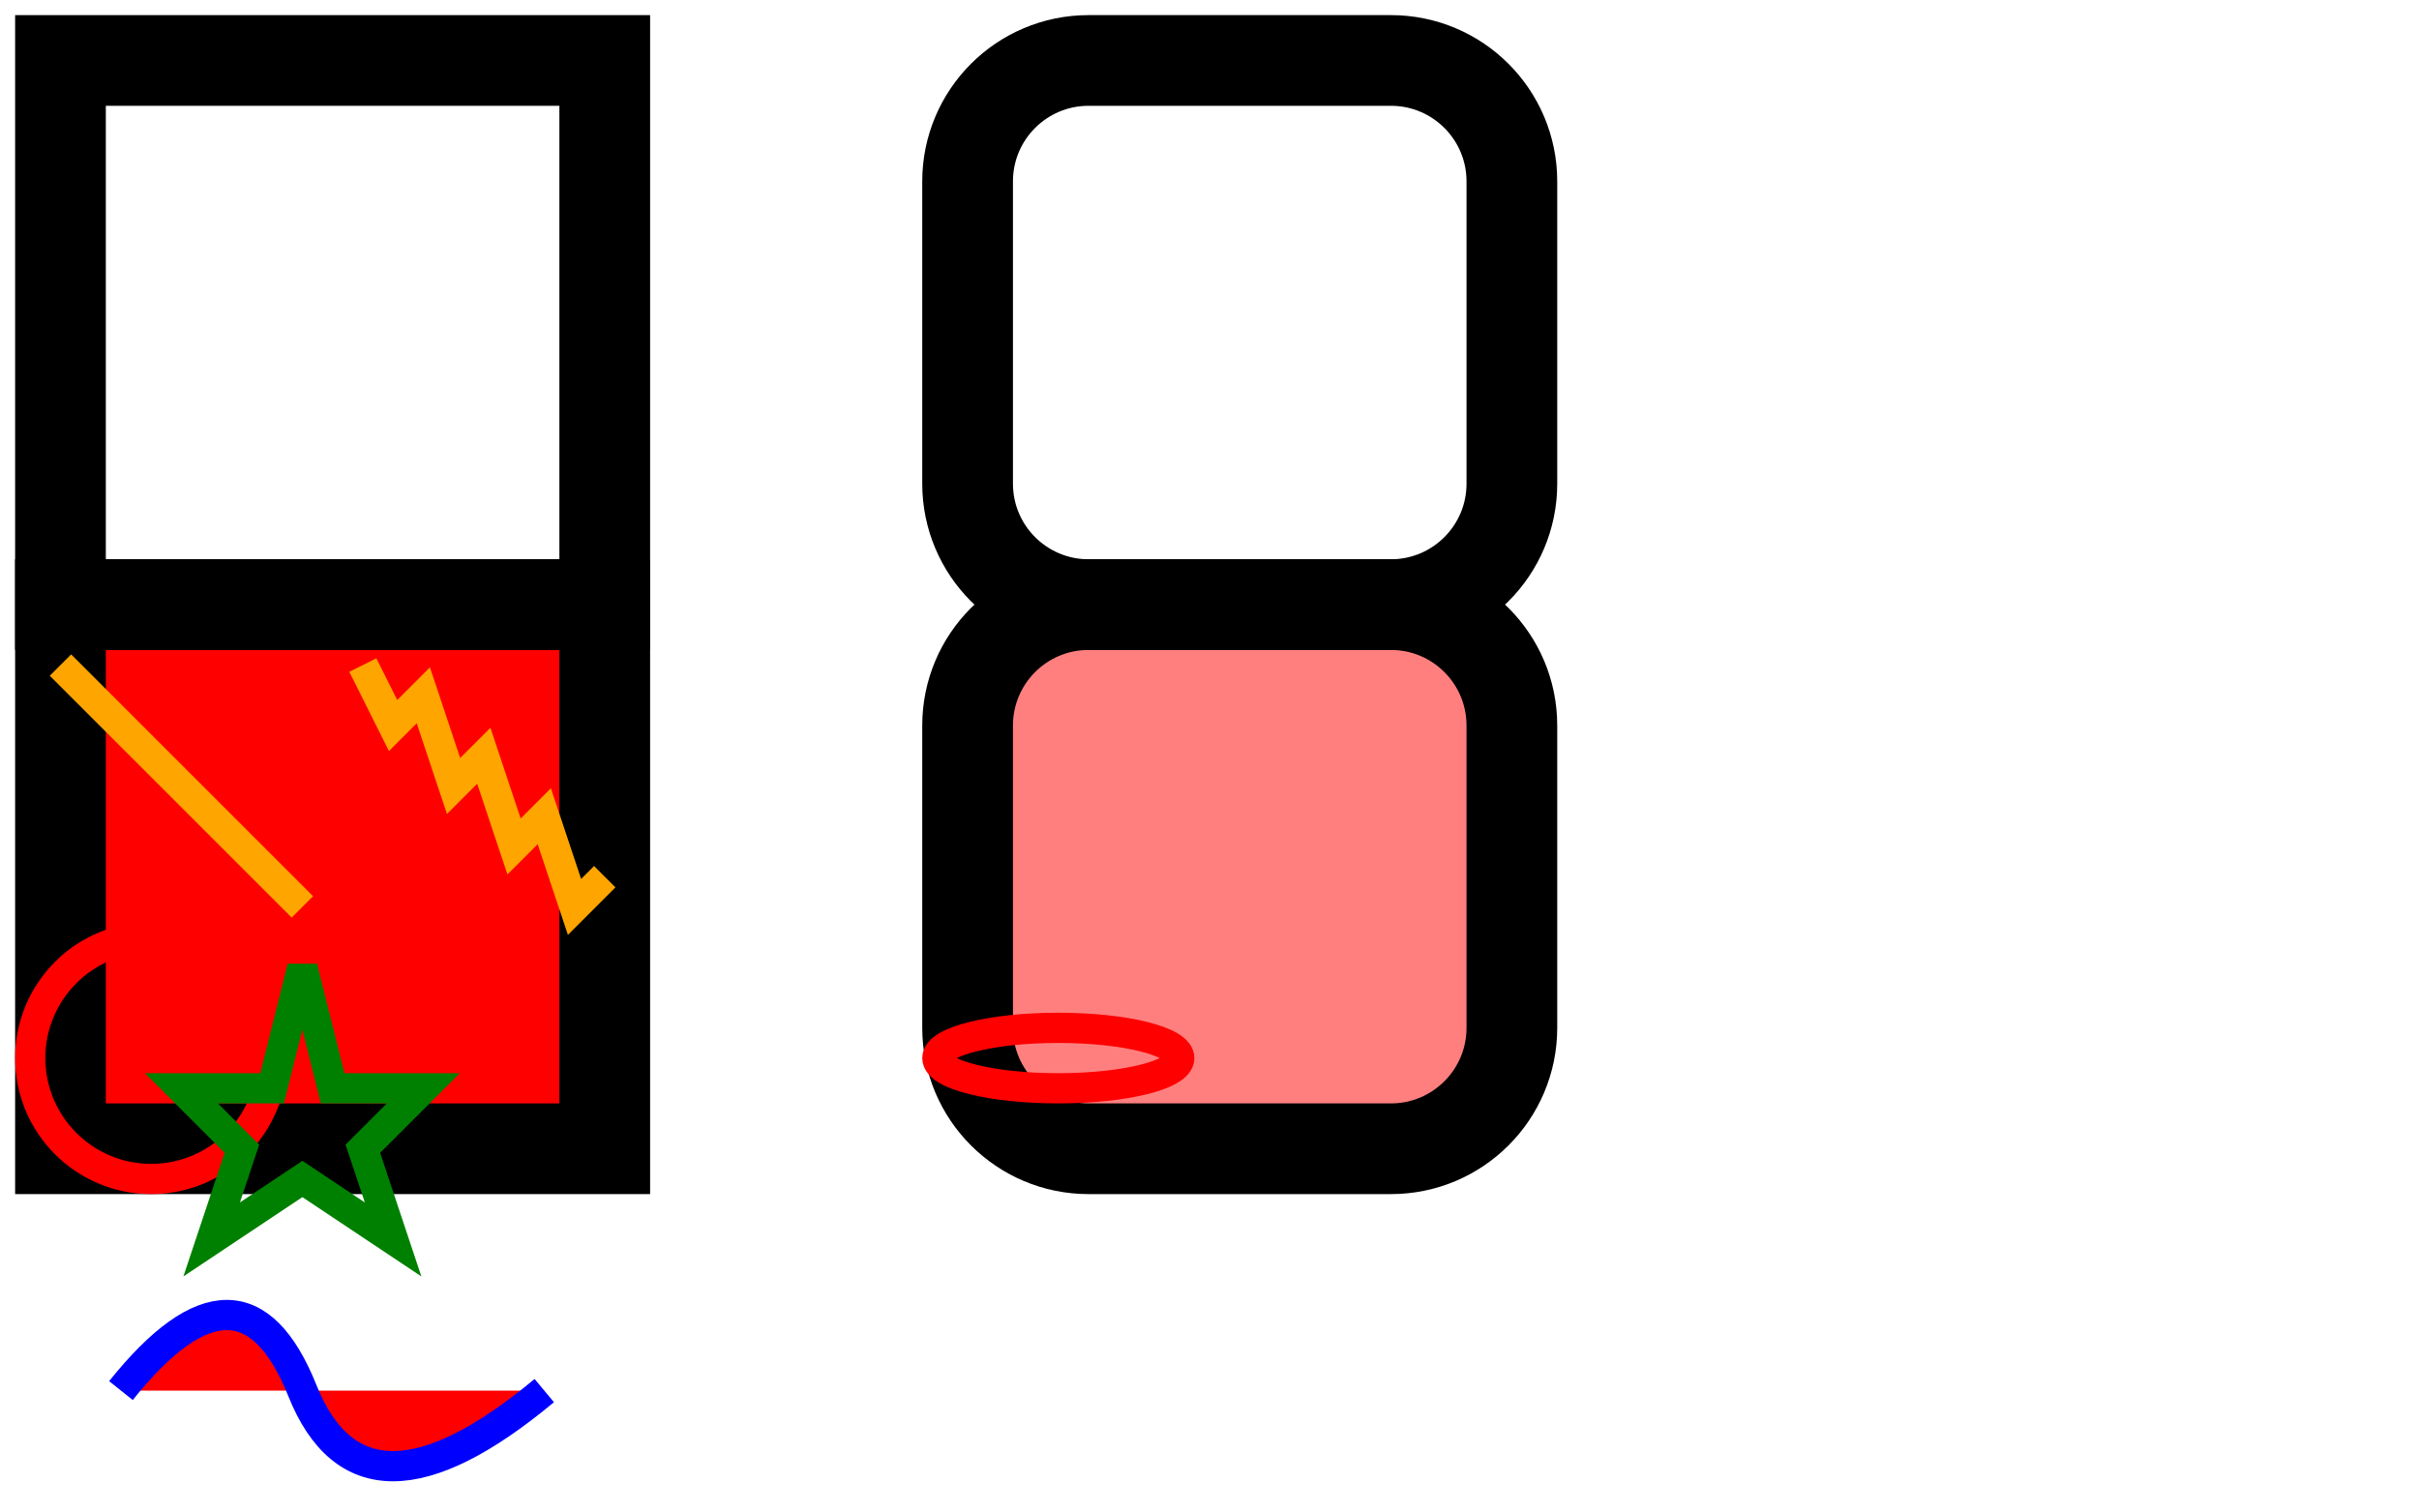
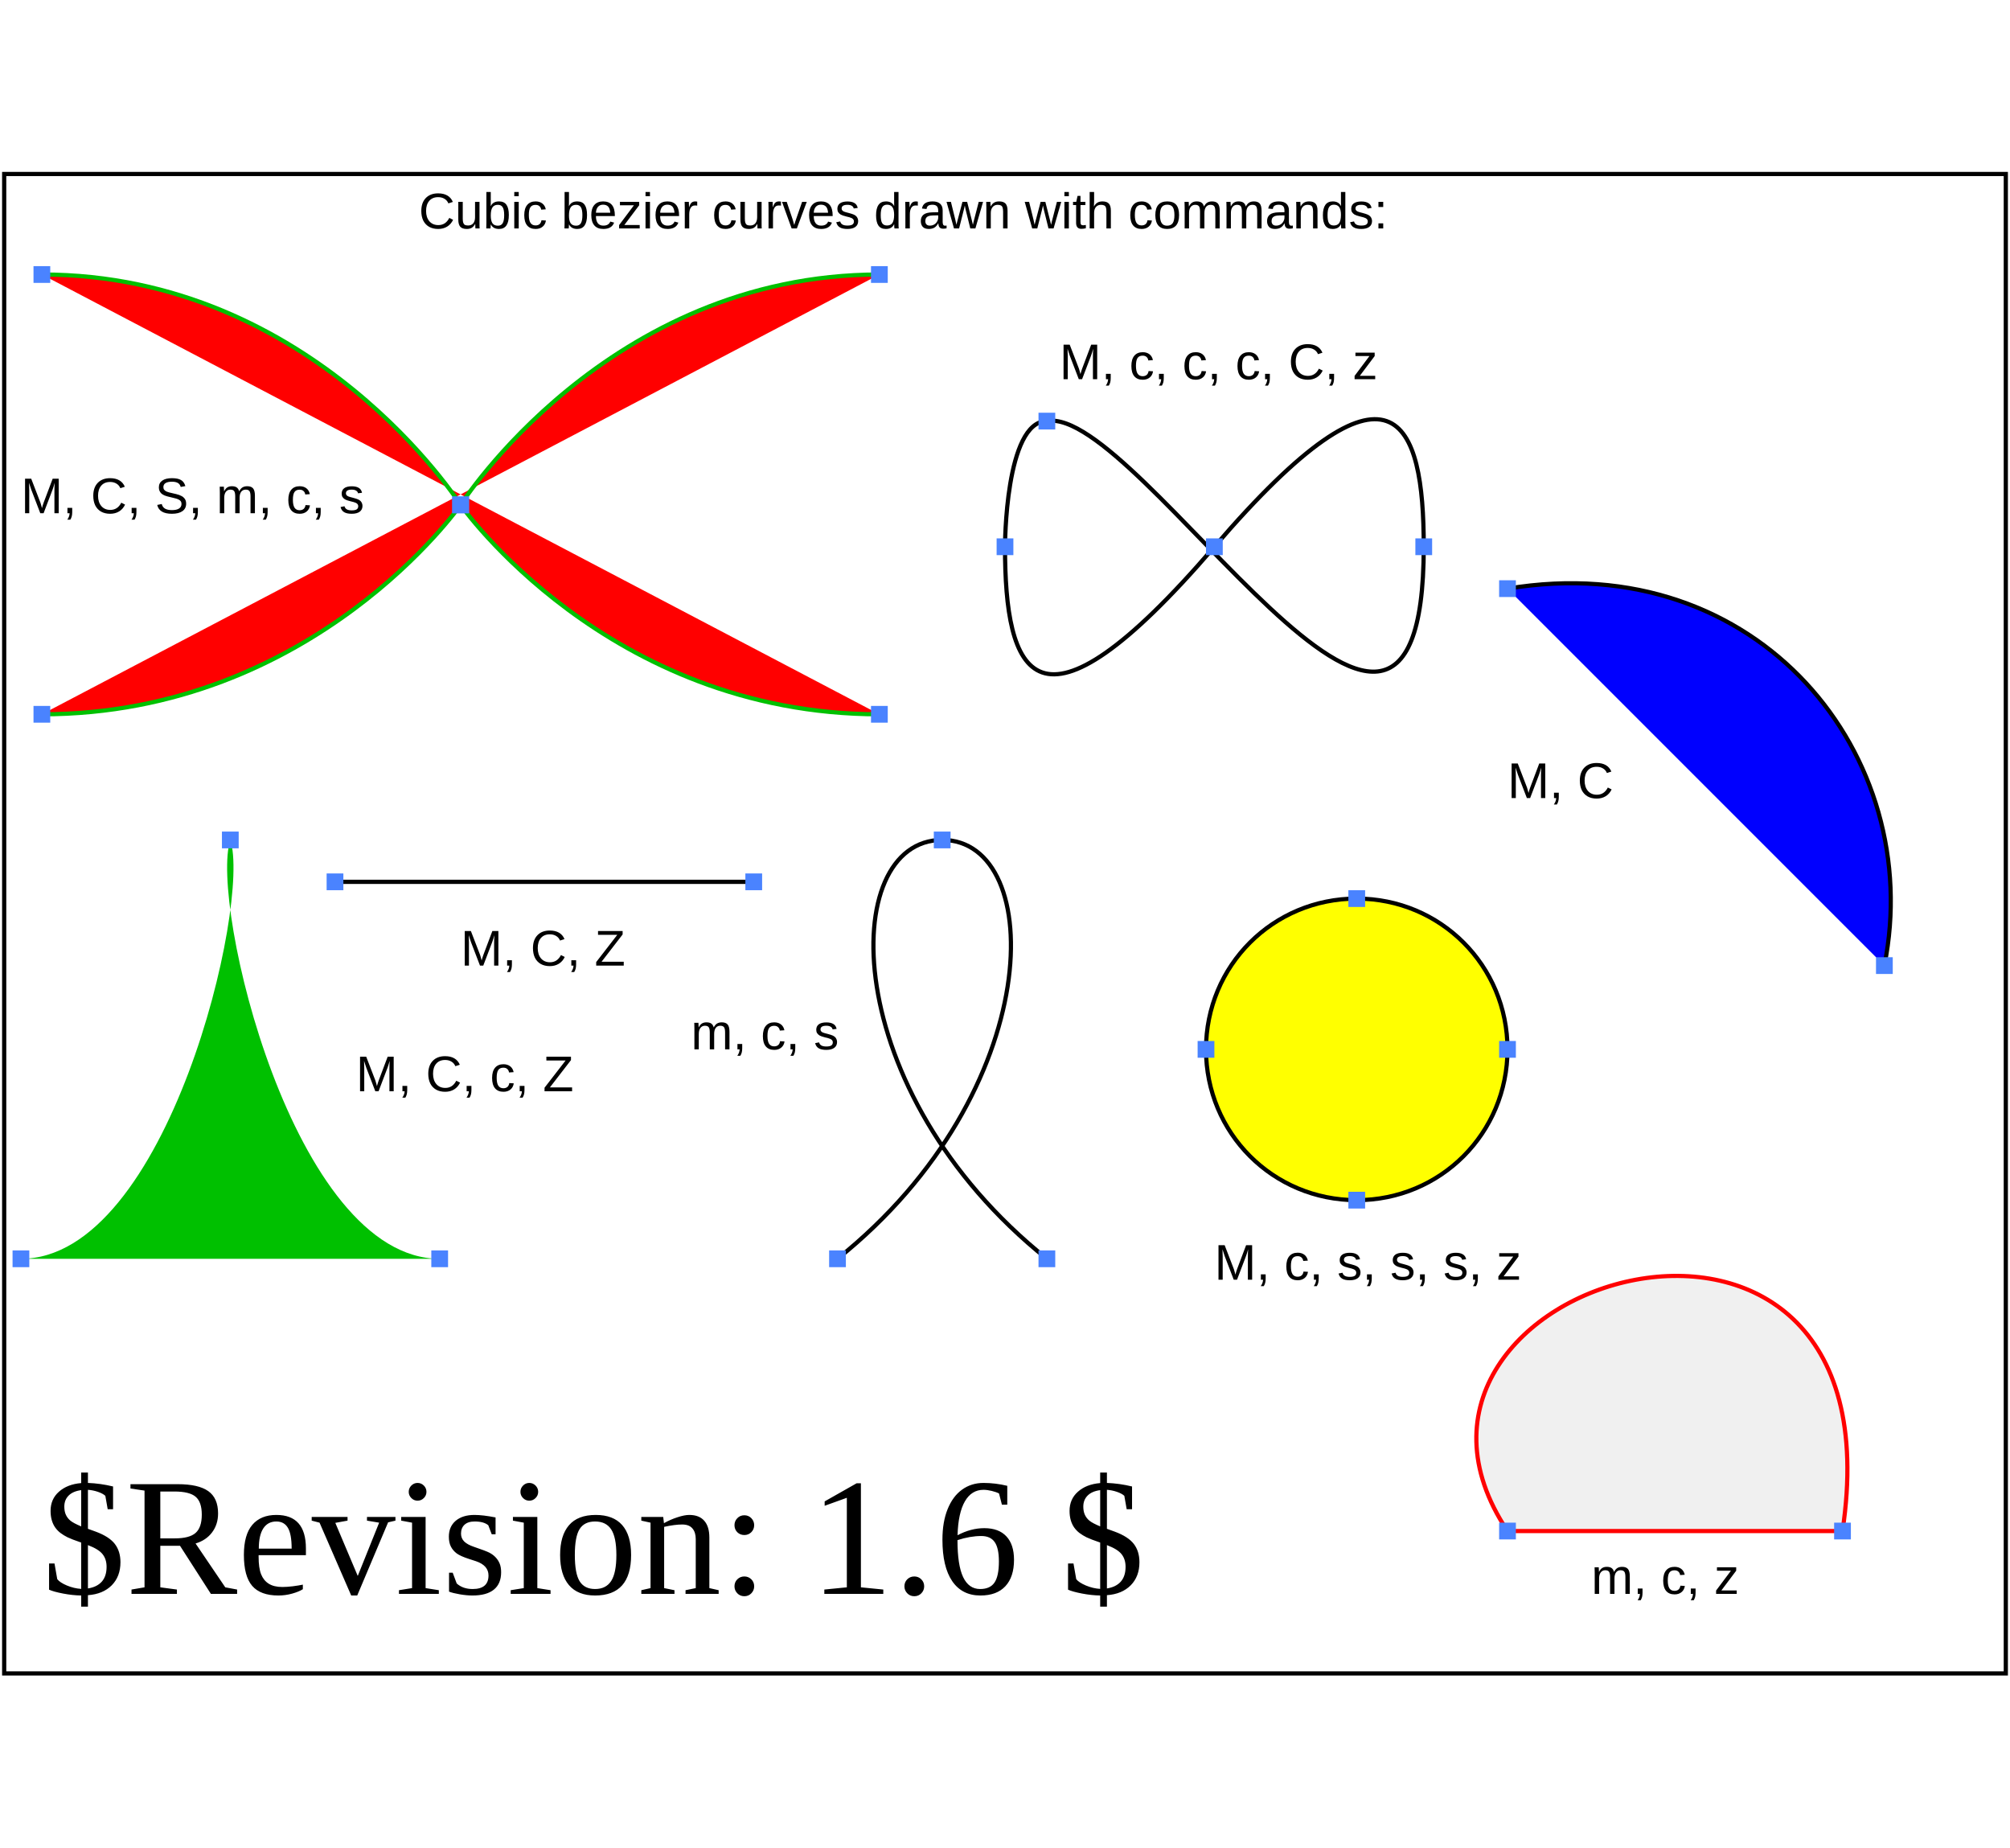
- <svg xmlns="http://www.w3.org/2000/svg" width="400" height="250" version="1.1">
-   <g fill="red">
-     <rect x="10" y="100" width="90" height="90" stroke="black" stroke-width="15" />
-     <rect x="160" y="100" rx="20" ry="20" width="90" height="90" fill-opacity="0.5" stroke="black" stroke-width="15" />
+ <svg xmlns="http://www.w3.org/2000/svg" version="1.1" baseProfile="tiny" id="svg-root" width="1480" height="1360" viewBox="0 0 480 360">
+   <g id="test-body-content">
+     <text font-family="Arial" font-size="12" x="100" y="14">Cubic bezier curves drawn with commands:</text>
+     <path id="X_curve_MCSmcs" fill="#FF0000" stroke="#00C000" d="   M  210 130      C  145 130     110  80     110  80       S  75  25      10  25          m    0 105      c   65   0      100 -50     100 -50       s   35 -55     100 -55   " />
+     <rect x="208" y="128" width="4" height="4" fill="#4A83FF" stroke="none" />
+     <rect x="108" y="78" width="4" height="4" fill="#4A83FF" stroke="none" />
+     <rect x="8" y="23" width="4" height="4" fill="#4A83FF" stroke="none" />
+     <rect x="8" y="128" width="4" height="4" fill="#4A83FF" stroke="none" />
+     <rect x="108" y="78" width="4" height="4" fill="#4A83FF" stroke="none" />
+     <rect x="208" y="23" width="4" height="4" fill="#4A83FF" stroke="none" />
+     <text font-family="Arial" font-size="12" x="5" y="82">M, C, S, m, c, s</text>
+     <path id="Infinity_McccCz" fill="none" stroke="#000000" d="   M 240  90      c 0  30    7  50    50  0       c 43  -50    50  -30    50  0       c 0  83    -68  -34    -90  -30       C 240  60    240  90    240  90   z  " />
+     <rect x="238" y="88" width="4" height="4" fill="#4A83FF" stroke="none" />
+     <rect x="288" y="88" width="4" height="4" fill="#4A83FF" stroke="none" />
+     <rect x="338" y="88" width="4" height="4" fill="#4A83FF" stroke="none" />
+     <rect x="248" y="58" width="4" height="4" fill="#4A83FF" stroke="none" />
+     <text font-family="Arial" font-size="12" x="253" y="50">M, c, c, c, C, z</text>
+     <path id="Line_MCZ" fill="none" stroke="#000000" d="M80 170   C100 170 160 170 180 170Z" />
+     <rect x="78" y="168" width="4" height="4" fill="#4A83FF" stroke="none" />
+     <rect x="178" y="168" width="4" height="4" fill="#4A83FF" stroke="none" />
+     <text font-family="Arial" font-size="12" x="110" y="190">M, C, Z</text>
+     <path id="Inv_V_MCcZ" fill="#00C000" stroke="none" d="M5 260 C40 260 60 175  55 160 c  -5  15 15 100 50 100Z" />
+     <rect x="3" y="258" width="4" height="4" fill="#4A83FF" stroke="none" />
+     <rect x="53" y="158" width="4" height="4" fill="#4A83FF" stroke="none" />
+     <rect x="103" y="258" width="4" height="4" fill="#4A83FF" stroke="none" />
+     <text font-family="Arial" font-size="12" x="85" y="220">M, C, c, Z</text>
+     <path id="Rem_Rib_mcs" fill="none" stroke="#000000" d="m 200 260      c  50 -40     50 -100     25 -100       s -25  60     25  100  " />
+     <rect x="198" y="258" width="4" height="4" fill="#4A83FF" stroke="none" />
+     <rect x="223" y="158" width="4" height="4" fill="#4A83FF" stroke="none" />
+     <rect x="248" y="258" width="4" height="4" fill="#4A83FF" stroke="none" />
+     <text font-family="Arial" font-size="12" x="165" y="210">m, c, s</text>
+     <path id="Arc_MC" fill="#0000FF" stroke="#000000" d="   M 360 100   C 420 90 460 140 450 190" />
+     <rect x="358" y="98" width="4" height="4" fill="#4A83FF" stroke="none" />
+     <rect x="448" y="188" width="4" height="4" fill="#4A83FF" stroke="none" />
+     <text font-family="Arial" font-size="12" x="360" y="150">M, C</text>
+     <path id="Circle_Mcssz" fill="#FFFF00" stroke="#000000" d="M360 210      c   0  20    -16  36    -36  36       s -36 -16    -36 -36       s  16 -36     36 -36    s  36  16     36  36   z  " />
+     <rect x="358" y="208" width="4" height="4" fill="#4A83FF" stroke="none" />
+     <rect x="322" y="244" width="4" height="4" fill="#4A83FF" stroke="none" />
+     <rect x="286" y="208" width="4" height="4" fill="#4A83FF" stroke="none" />
+     <rect x="322" y="172" width="4" height="4" fill="#4A83FF" stroke="none" />
+     <text font-family="Arial" font-size="12" x="290" y="265">M, c, s, s, s, z</text>
+     <path id="Horseshoe_Mcs" fill="#F0F0F0" stroke="#FF0000" d="m 360  325  c -40  -60     95 -100     80    0      z  " />
+     <rect x="358" y="323" width="4" height="4" fill="#4A83FF" stroke="none" />
+     <rect x="438" y="323" width="4" height="4" fill="#4A83FF" stroke="none" />
+     <text font-family="Arial" font-size="12" x="380" y="340">m, c, z</text>
  </g>
-   <rect x="10" y="10" width="90" height="90" stroke="black" fill="none" stroke-width="15" />
-   <rect x="160" y="10" rx="20" ry="20" width="90" height="90" fill="none" stroke="black" stroke-width="15" />
-   <circle cx="25" cy="175" r="20" stroke="red" fill="transparent" stroke-width="5" />
-   <ellipse cx="175" cy="175" rx="20" ry="5" stroke="red" fill="transparent" stroke-width="5" />
-   <line x1="10" x2="50" y1="110" y2="150" stroke="orange" stroke-width="5" />
-   <polyline points="60 110 65 120 70 115 75 130 80 125 85 140 90 135 95 150 100 145" stroke="orange" fill="transparent" stroke-width="5" />
-   <polygon points="50 160 55 180 70 180 60 190 65 205 50 195 35 205 40 190 30 180 45 180" stroke="green" fill="transparent" stroke-width="5" />
-   <path d="M20,230 Q40,205 50,230 T90,230" fill="red" stroke="blue" stroke-width="5" />
+   <text id="revision" x="10" y="340" font-size="40" stroke="none" fill="black">$Revision: 1.6 $</text>
+   <rect id="test-frame" x="1" y="1" width="478" height="358" fill="none" stroke="#000000" />
</svg>
